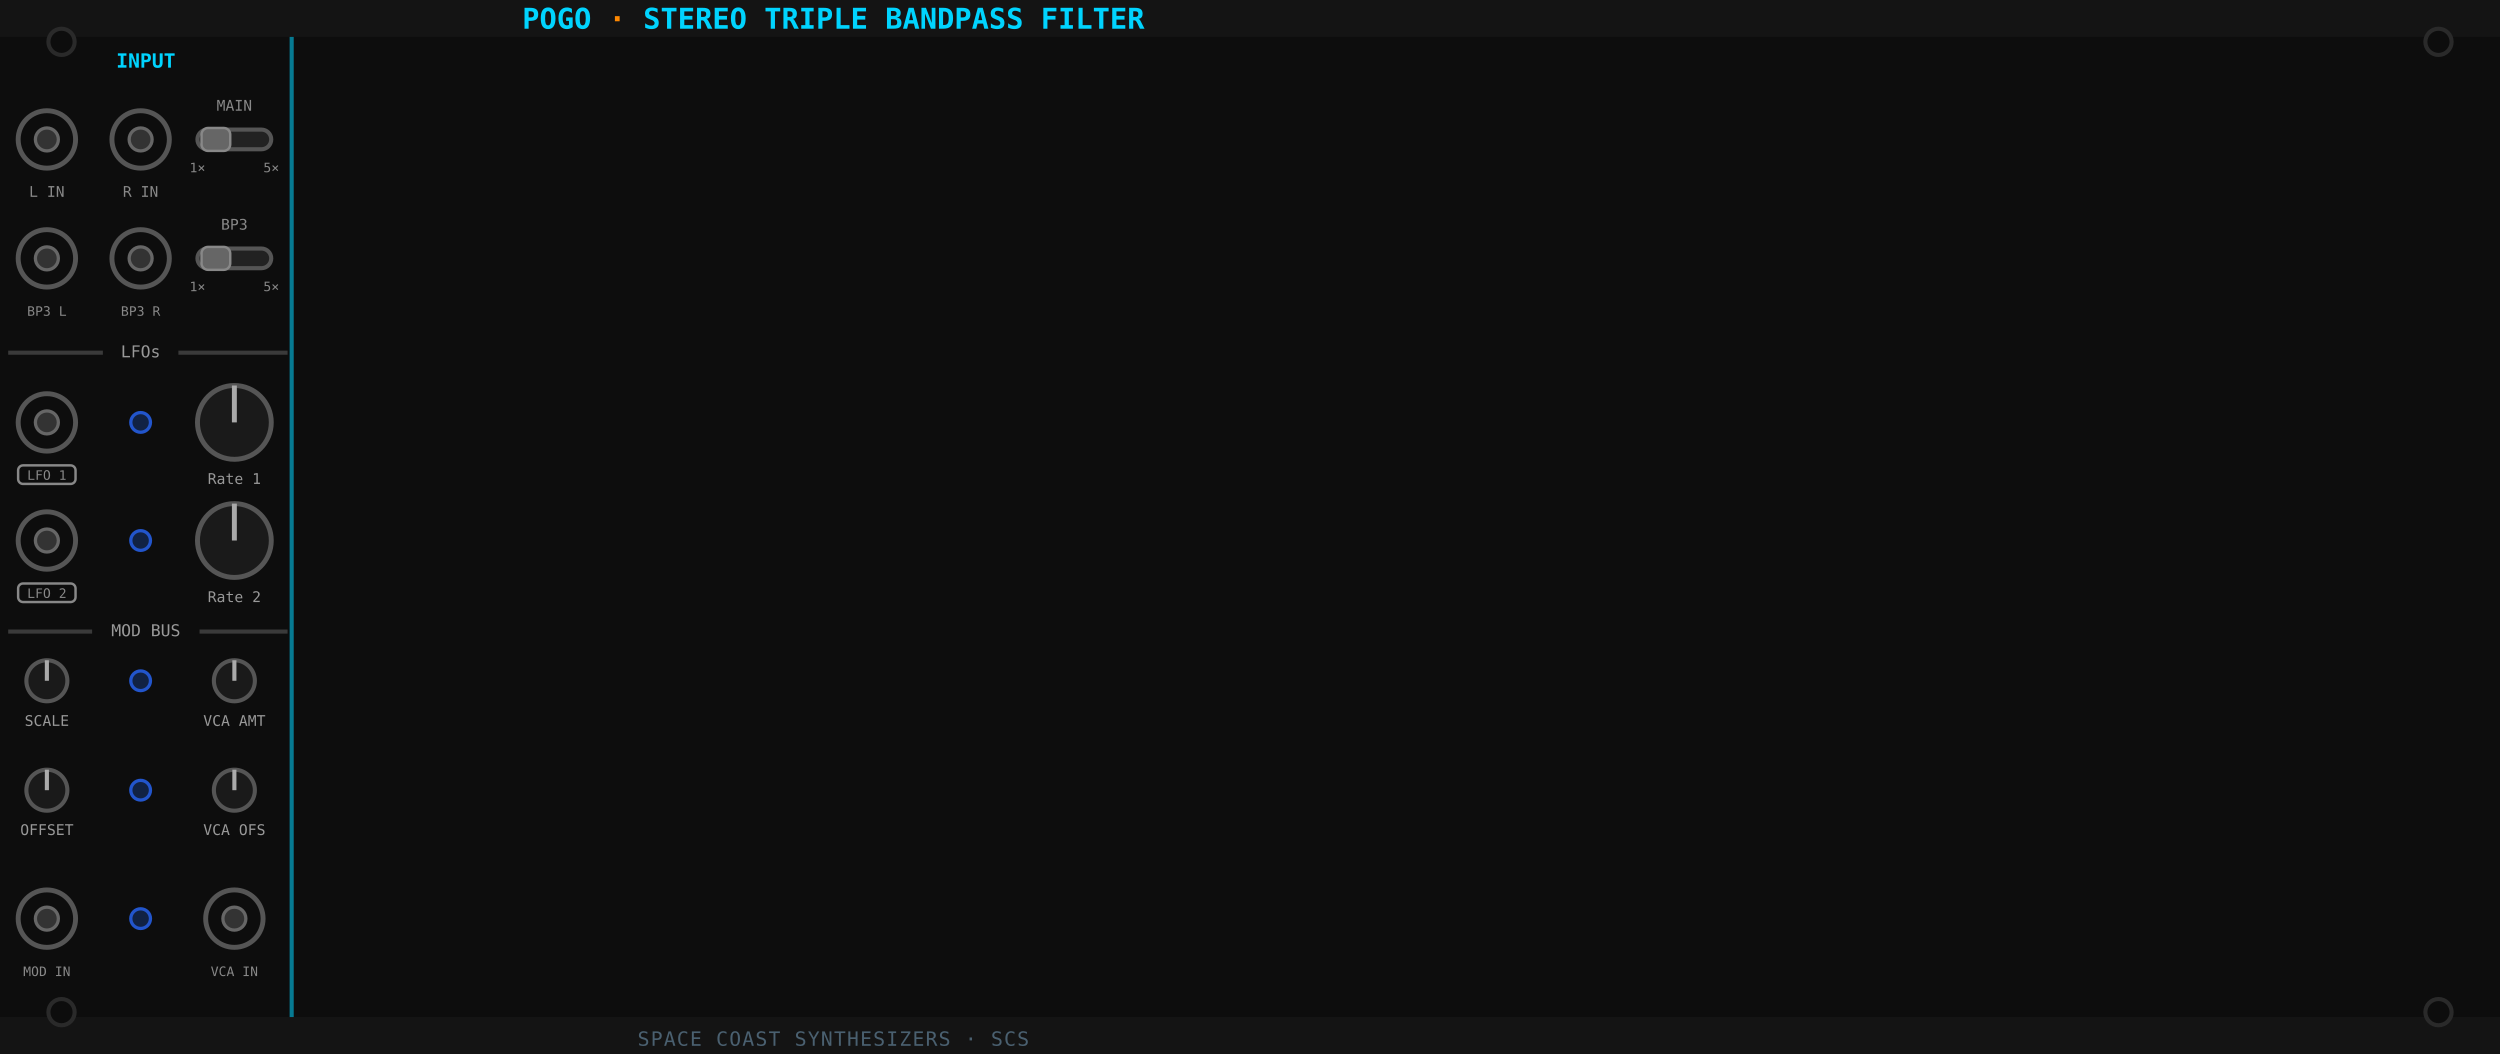
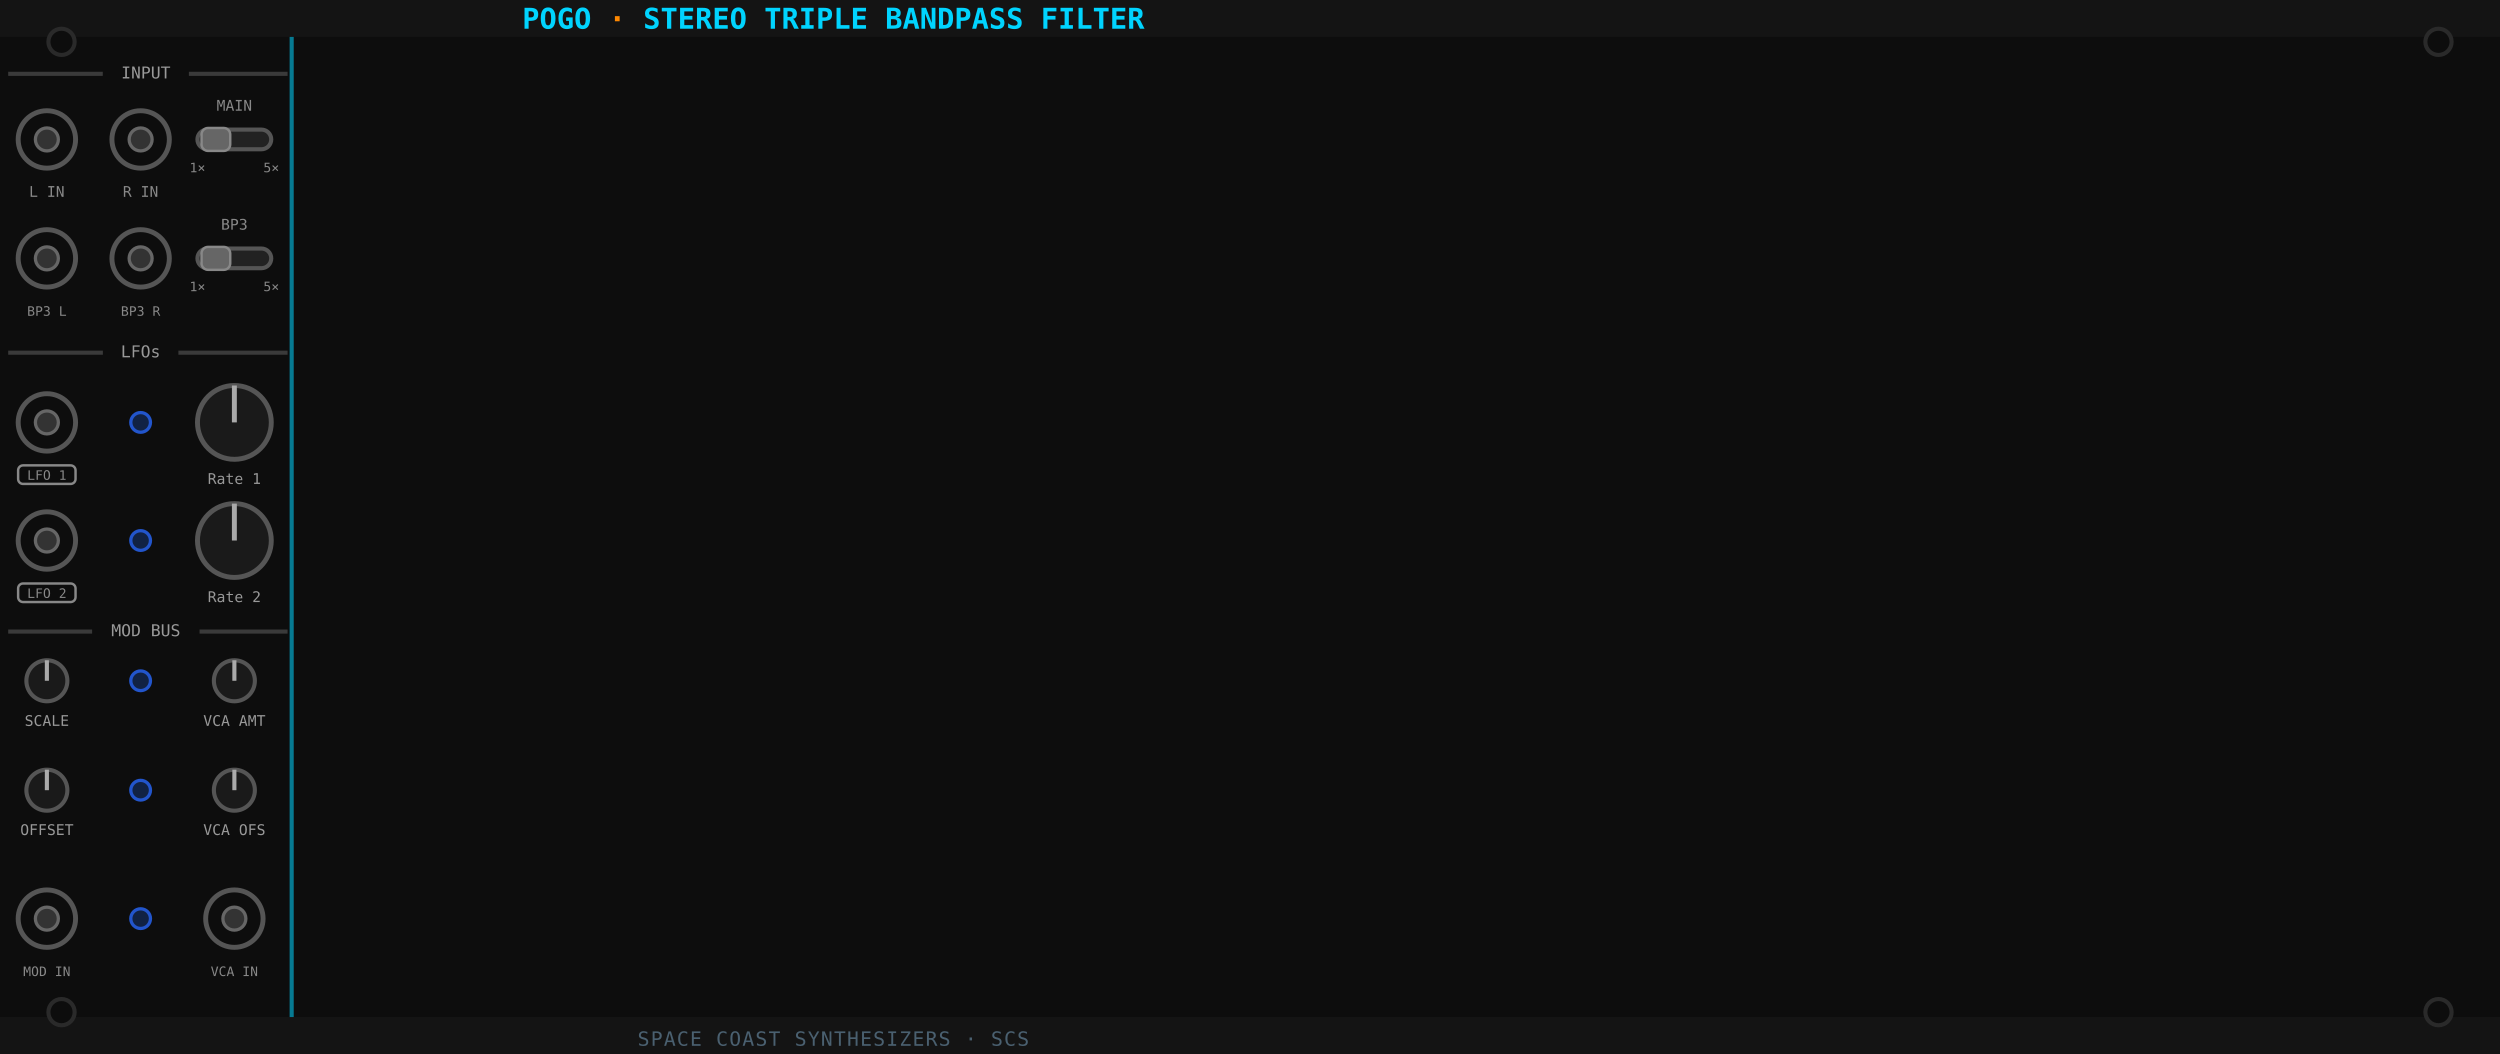
<svg xmlns="http://www.w3.org/2000/svg" width="304.8mm" height="128.5mm" viewBox="0 0 304.80 128.5">
  <rect x="0" y="0" width="304.8" height="128.5" fill="#0d0d0d" />
  <rect x="0" y="0" width="304.8" height="4.5" fill="#141414" />
  <rect x="0" y="124.0" width="304.8" height="4.5" fill="#141414" />
  <circle cx="7.5" cy="5.1" r="1.6" fill="#0d0d0d" stroke="#2a2a2a" stroke-width="0.5" />
  <circle cx="297.3" cy="5.1" r="1.6" fill="#0d0d0d" stroke="#2a2a2a" stroke-width="0.5" />
  <circle cx="7.5" cy="123.4" r="1.6" fill="#0d0d0d" stroke="#2a2a2a" stroke-width="0.5" />
  <circle cx="297.3" cy="123.4" r="1.6" fill="#0d0d0d" stroke="#2a2a2a" stroke-width="0.5" />
  <text x="101.60" y="3.5" fill="#00d4ff" font-family="monospace" font-size="3.5" font-weight="bold" text-anchor="middle">POGO  <tspan fill="#ff8800">·</tspan> STEREO TRIPLE BANDPASS FILTER</text>
  <text x="101.60" y="127.5" fill="#4a6070" font-family="monospace" font-size="2.4" text-anchor="middle" letter-spacing="0.15">SPACE COAST SYNTHESIZERS  ·  SCS</text>
  <line x1="35.56" y1="4.5" x2="35.56" y2="124.0" stroke="#00d4ff" stroke-width="0.5" opacity="0.55" />
+   <line x1="1.0" y1="9.0" x2="12.53" y2="9.0" stroke="#3a3a3a" stroke-width="0.5" />
+   <line x1="23.03" y1="9.0" x2="35.06" y2="9.0" stroke="#3a3a3a" stroke-width="0.5" />
+   <text x="17.78" y="9.0" fill="#999" font-family="monospace" font-size="2.0" text-anchor="middle" dominant-baseline="middle">INPUT</text>
  <line x1="1.0" y1="43.0" x2="12.54" y2="43.0" stroke="#3a3a3a" stroke-width="0.5" />
  <line x1="21.75" y1="43.0" x2="35.06" y2="43.0" stroke="#3a3a3a" stroke-width="0.5" />
  <text x="17.145" y="43.0" fill="#999" font-family="monospace" font-size="2.0" text-anchor="middle" dominant-baseline="middle">LFOs</text>
  <line x1="1.0" y1="77.0" x2="11.23" y2="77.0" stroke="#3a3a3a" stroke-width="0.5" />
  <line x1="24.33" y1="77.0" x2="35.06" y2="77.0" stroke="#3a3a3a" stroke-width="0.5" />
  <text x="17.78" y="77.0" fill="#999" font-family="monospace" font-size="2.0" text-anchor="middle" dominant-baseline="middle">MOD BUS</text>
-   <text x="17.78" y="8.25" fill="#00d4ff" font-family="monospace" font-size="2.4" text-anchor="middle" font-weight="bold">INPUT</text>
  <circle cx="5.715" cy="17.0" r="3.5" fill="none" stroke="#555" stroke-width="0.6" />
  <circle cx="5.715" cy="17.0" r="1.4" fill="#333" stroke="#666" stroke-width="0.4" />
  <text x="5.715" y="24.0" fill="#888" font-family="monospace" font-size="1.8" text-anchor="middle">L IN</text>
  <circle cx="17.145" cy="17.0" r="3.5" fill="none" stroke="#555" stroke-width="0.6" />
  <circle cx="17.145" cy="17.0" r="1.4" fill="#333" stroke="#666" stroke-width="0.4" />
  <text x="17.145" y="24.0" fill="#888" font-family="monospace" font-size="1.8" text-anchor="middle">R IN</text>
  <text x="28.575" y="13.5" fill="#888" font-family="monospace" font-size="1.8" text-anchor="middle">MAIN</text>
  <rect x="24.07" y="15.80" width="9" height="2.4" rx="1.2" fill="#222" stroke="#555" stroke-width="0.5" />
  <rect x="24.57" y="15.60" width="3.5" height="2.8" rx="0.8" fill="#666" stroke="#888" stroke-width="0.3" />
  <text x="24.075" y="21.0" fill="#888" font-family="monospace" font-size="1.6" text-anchor="middle">1×</text>
  <text x="33.075" y="21.0" fill="#888" font-family="monospace" font-size="1.6" text-anchor="middle">5×</text>
  <circle cx="5.715" cy="31.5" r="3.5" fill="none" stroke="#555" stroke-width="0.6" />
  <circle cx="5.715" cy="31.5" r="1.4" fill="#333" stroke="#666" stroke-width="0.4" />
  <text x="5.715" y="38.5" fill="#888" font-family="monospace" font-size="1.6" text-anchor="middle">BP3 L</text>
  <circle cx="17.145" cy="31.5" r="3.5" fill="none" stroke="#555" stroke-width="0.6" />
  <circle cx="17.145" cy="31.5" r="1.4" fill="#333" stroke="#666" stroke-width="0.4" />
  <text x="17.145" y="38.5" fill="#888" font-family="monospace" font-size="1.6" text-anchor="middle">BP3 R</text>
  <text x="28.575" y="28.0" fill="#888" font-family="monospace" font-size="1.8" text-anchor="middle">BP3</text>
  <rect x="24.07" y="30.30" width="9" height="2.4" rx="1.2" fill="#222" stroke="#555" stroke-width="0.5" />
  <rect x="24.57" y="30.10" width="3.5" height="2.8" rx="0.8" fill="#666" stroke="#888" stroke-width="0.3" />
  <text x="24.075" y="35.5" fill="#888" font-family="monospace" font-size="1.6" text-anchor="middle">1×</text>
  <text x="33.075" y="35.5" fill="#888" font-family="monospace" font-size="1.6" text-anchor="middle">5×</text>
  <circle cx="5.715" cy="51.5" r="3.5" fill="none" stroke="#555" stroke-width="0.6" />
  <circle cx="5.715" cy="51.5" r="1.4" fill="#333" stroke="#666" stroke-width="0.4" />
  <rect x="2.21" y="56.74" width="7.0" height="2.26" rx="0.6" fill="none" stroke="#888" stroke-width="0.3" />
  <text x="5.715" y="58.5" fill="#888" font-family="monospace" font-size="1.6" text-anchor="middle">LFO 1</text>
  <circle cx="17.145" cy="51.5" r="1.2" fill="#112244" stroke="#2255cc" stroke-width="0.4" />
  <circle cx="28.575" cy="51.5" r="4.5" fill="#1a1a1a" stroke="#555" stroke-width="0.6" />
  <line x1="28.575" y1="51.5" x2="28.575" y2="47.0" stroke="#aaa" stroke-width="0.6" />
  <text x="28.575" y="59.0" fill="#999" font-family="monospace" font-size="1.8" text-anchor="middle">Rate 1</text>
  <circle cx="5.715" cy="65.9" r="3.5" fill="none" stroke="#555" stroke-width="0.6" />
  <circle cx="5.715" cy="65.9" r="1.4" fill="#333" stroke="#666" stroke-width="0.4" />
  <rect x="2.21" y="71.14" width="7.0" height="2.26" rx="0.6" fill="none" stroke="#888" stroke-width="0.3" />
  <text x="5.715" y="72.9" fill="#888" font-family="monospace" font-size="1.6" text-anchor="middle">LFO 2</text>
  <circle cx="17.145" cy="65.9" r="1.2" fill="#112244" stroke="#2255cc" stroke-width="0.4" />
  <circle cx="28.575" cy="65.9" r="4.5" fill="#1a1a1a" stroke="#555" stroke-width="0.6" />
  <line x1="28.575" y1="65.9" x2="28.575" y2="61.4" stroke="#aaa" stroke-width="0.6" />
  <text x="28.575" y="73.4" fill="#999" font-family="monospace" font-size="1.8" text-anchor="middle">Rate 2</text>
  <circle cx="5.715" cy="83.0" r="2.5" fill="#1a1a1a" stroke="#555" stroke-width="0.5" />
  <line x1="5.715" y1="83.0" x2="5.715" y2="80.5" stroke="#aaa" stroke-width="0.5" />
  <text x="5.715" y="88.5" fill="#999" font-family="monospace" font-size="1.8" text-anchor="middle">SCALE</text>
  <circle cx="28.575" cy="83.0" r="2.5" fill="#1a1a1a" stroke="#555" stroke-width="0.5" />
  <line x1="28.575" y1="83.0" x2="28.575" y2="80.5" stroke="#aaa" stroke-width="0.5" />
  <text x="28.575" y="88.5" fill="#999" font-family="monospace" font-size="1.8" text-anchor="middle">VCA AMT</text>
  <circle cx="17.145" cy="83.0" r="1.2" fill="#112244" stroke="#2255cc" stroke-width="0.4" />
  <circle cx="5.715" cy="96.34" r="2.5" fill="#1a1a1a" stroke="#555" stroke-width="0.5" />
  <line x1="5.715" y1="96.34" x2="5.715" y2="93.84" stroke="#aaa" stroke-width="0.5" />
  <text x="5.715" y="101.8" fill="#999" font-family="monospace" font-size="1.8" text-anchor="middle">OFFSET</text>
  <circle cx="28.575" cy="96.34" r="2.5" fill="#1a1a1a" stroke="#555" stroke-width="0.5" />
  <line x1="28.575" y1="96.34" x2="28.575" y2="93.84" stroke="#aaa" stroke-width="0.5" />
  <text x="28.575" y="101.8" fill="#999" font-family="monospace" font-size="1.8" text-anchor="middle">VCA OFS</text>
  <circle cx="17.145" cy="96.34" r="1.2" fill="#112244" stroke="#2255cc" stroke-width="0.4" />
  <circle cx="5.715" cy="112.0" r="3.5" fill="none" stroke="#555" stroke-width="0.6" />
  <circle cx="5.715" cy="112.0" r="1.4" fill="#333" stroke="#666" stroke-width="0.4" />
  <text x="5.715" y="119.0" fill="#888" font-family="monospace" font-size="1.6" text-anchor="middle">MOD IN</text>
  <circle cx="17.145" cy="112.0" r="1.2" fill="#112244" stroke="#2255cc" stroke-width="0.4" />
  <circle cx="28.575" cy="112.0" r="3.5" fill="none" stroke="#555" stroke-width="0.6" />
  <circle cx="28.575" cy="112.0" r="1.4" fill="#333" stroke="#666" stroke-width="0.4" />
  <text x="28.575" y="119.0" fill="#888" font-family="monospace" font-size="1.6" text-anchor="middle">VCA IN</text>
</svg>
